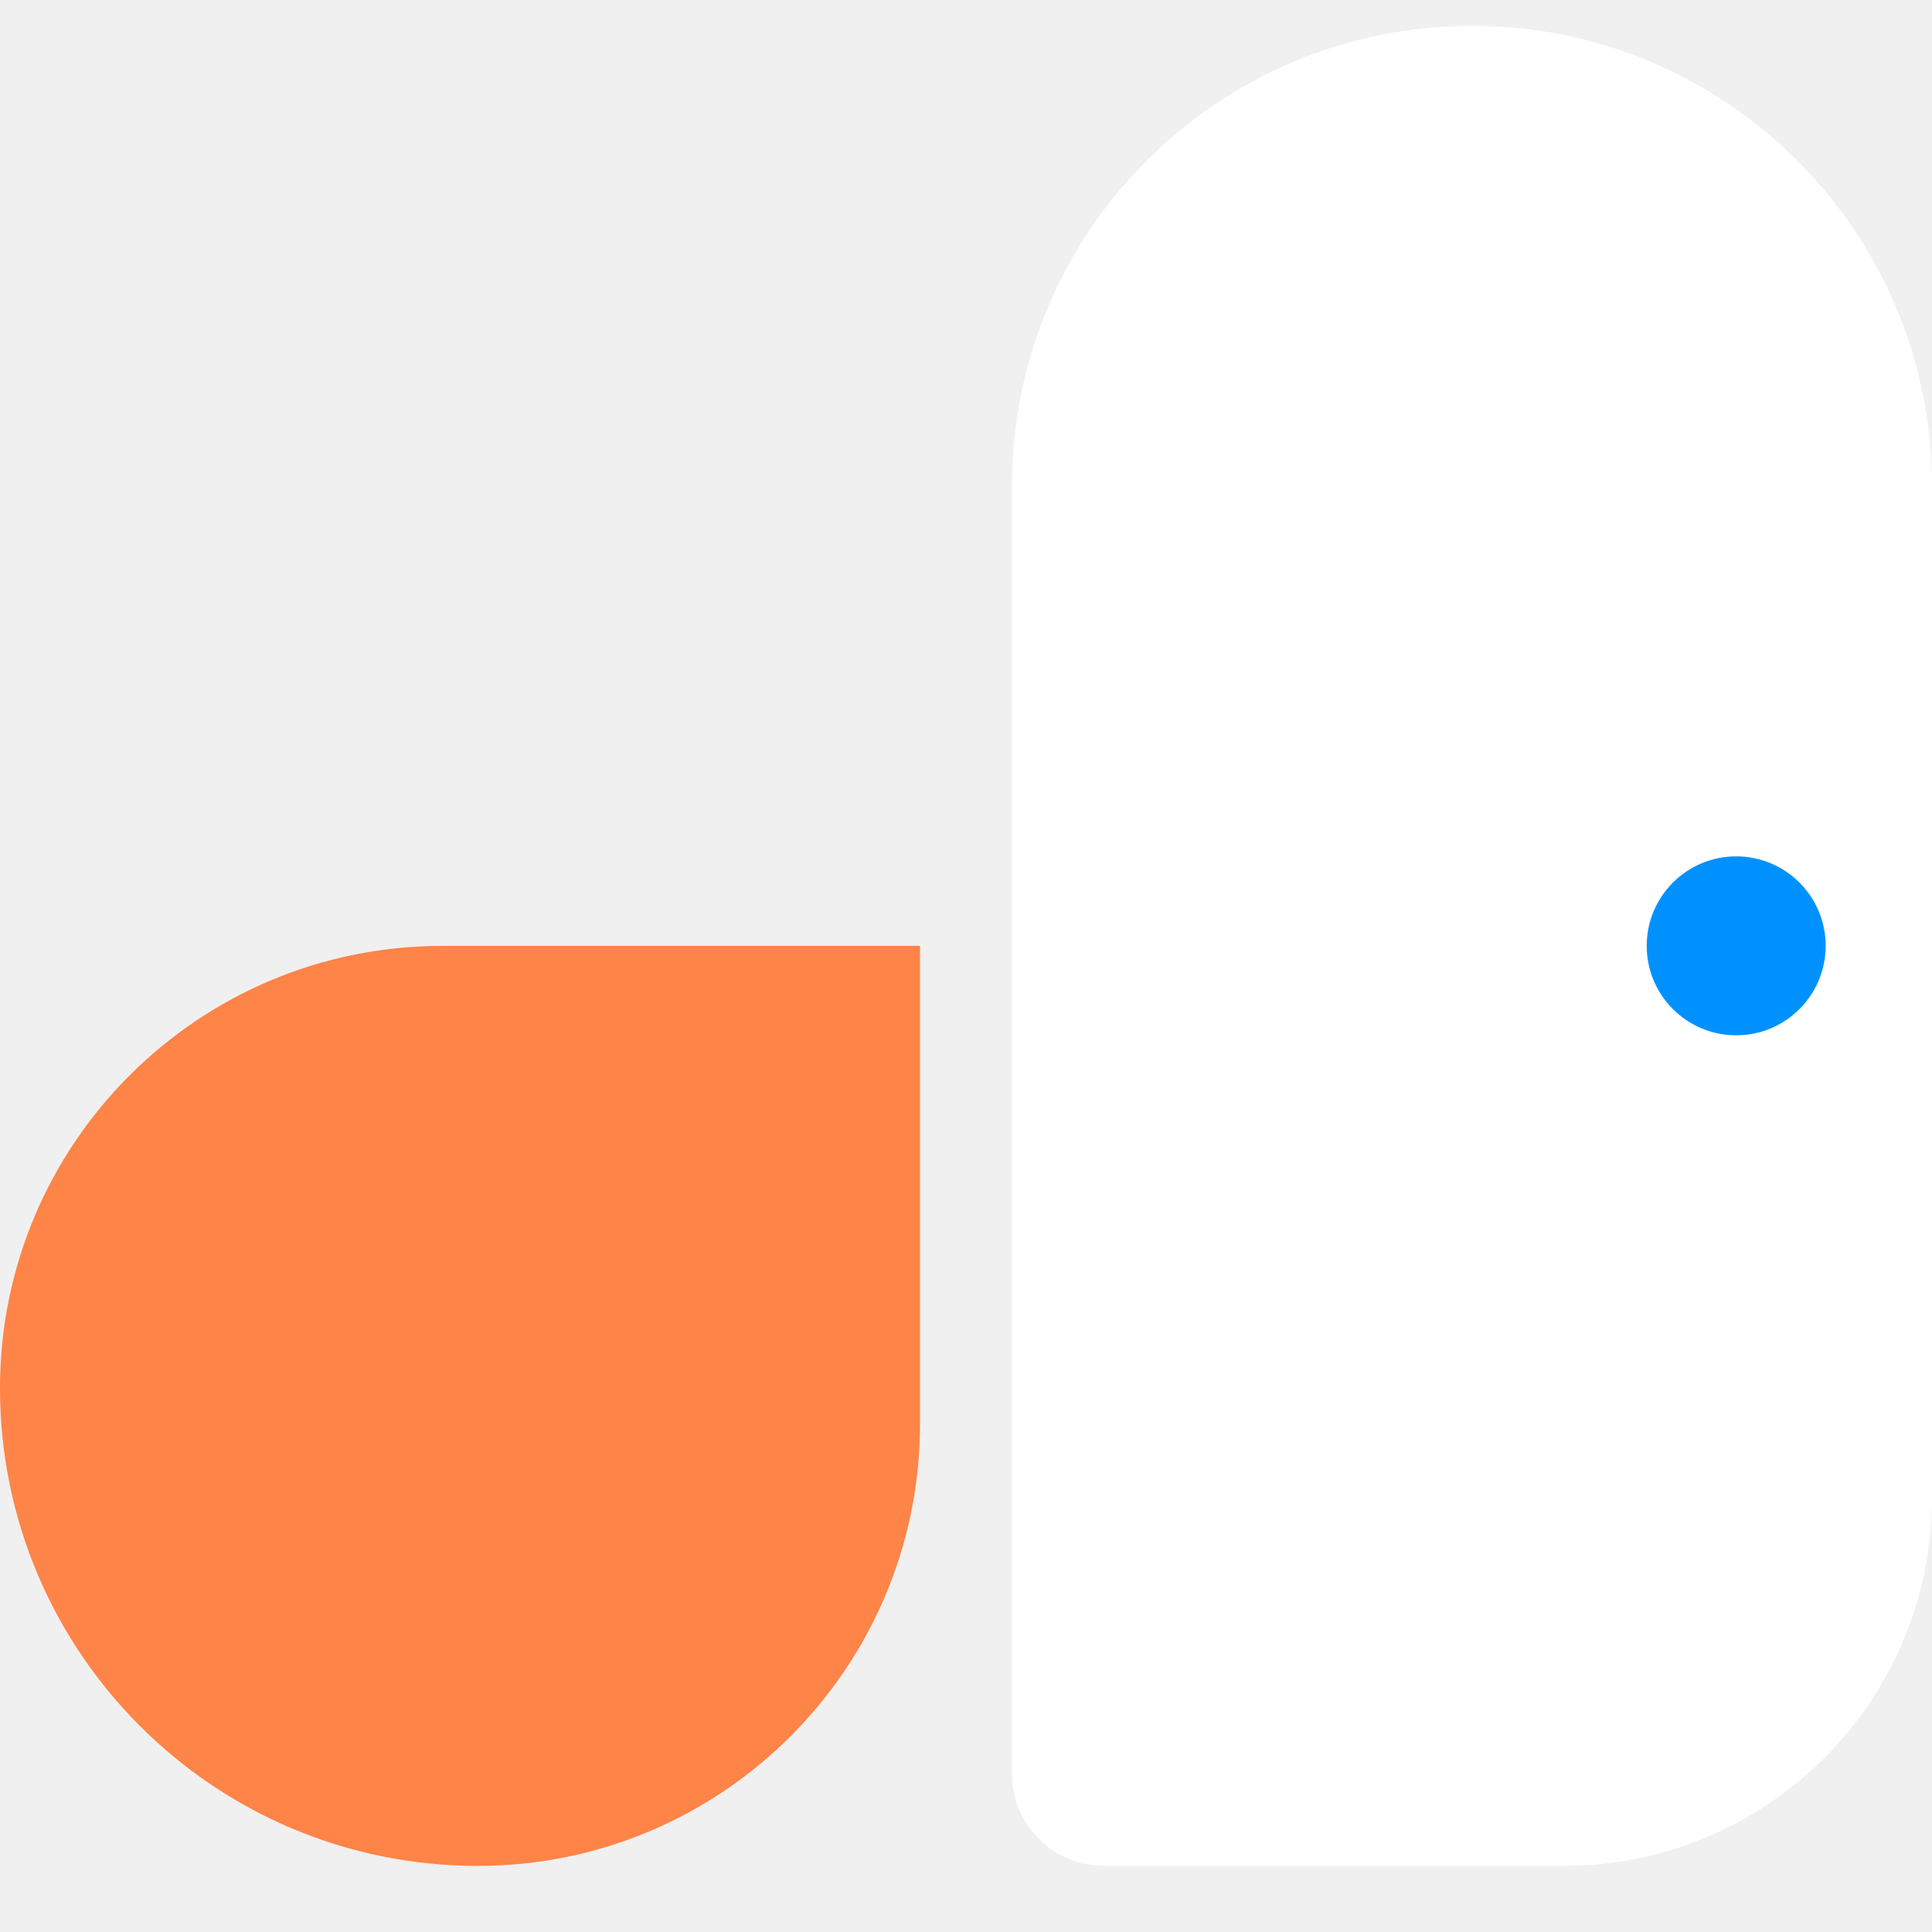
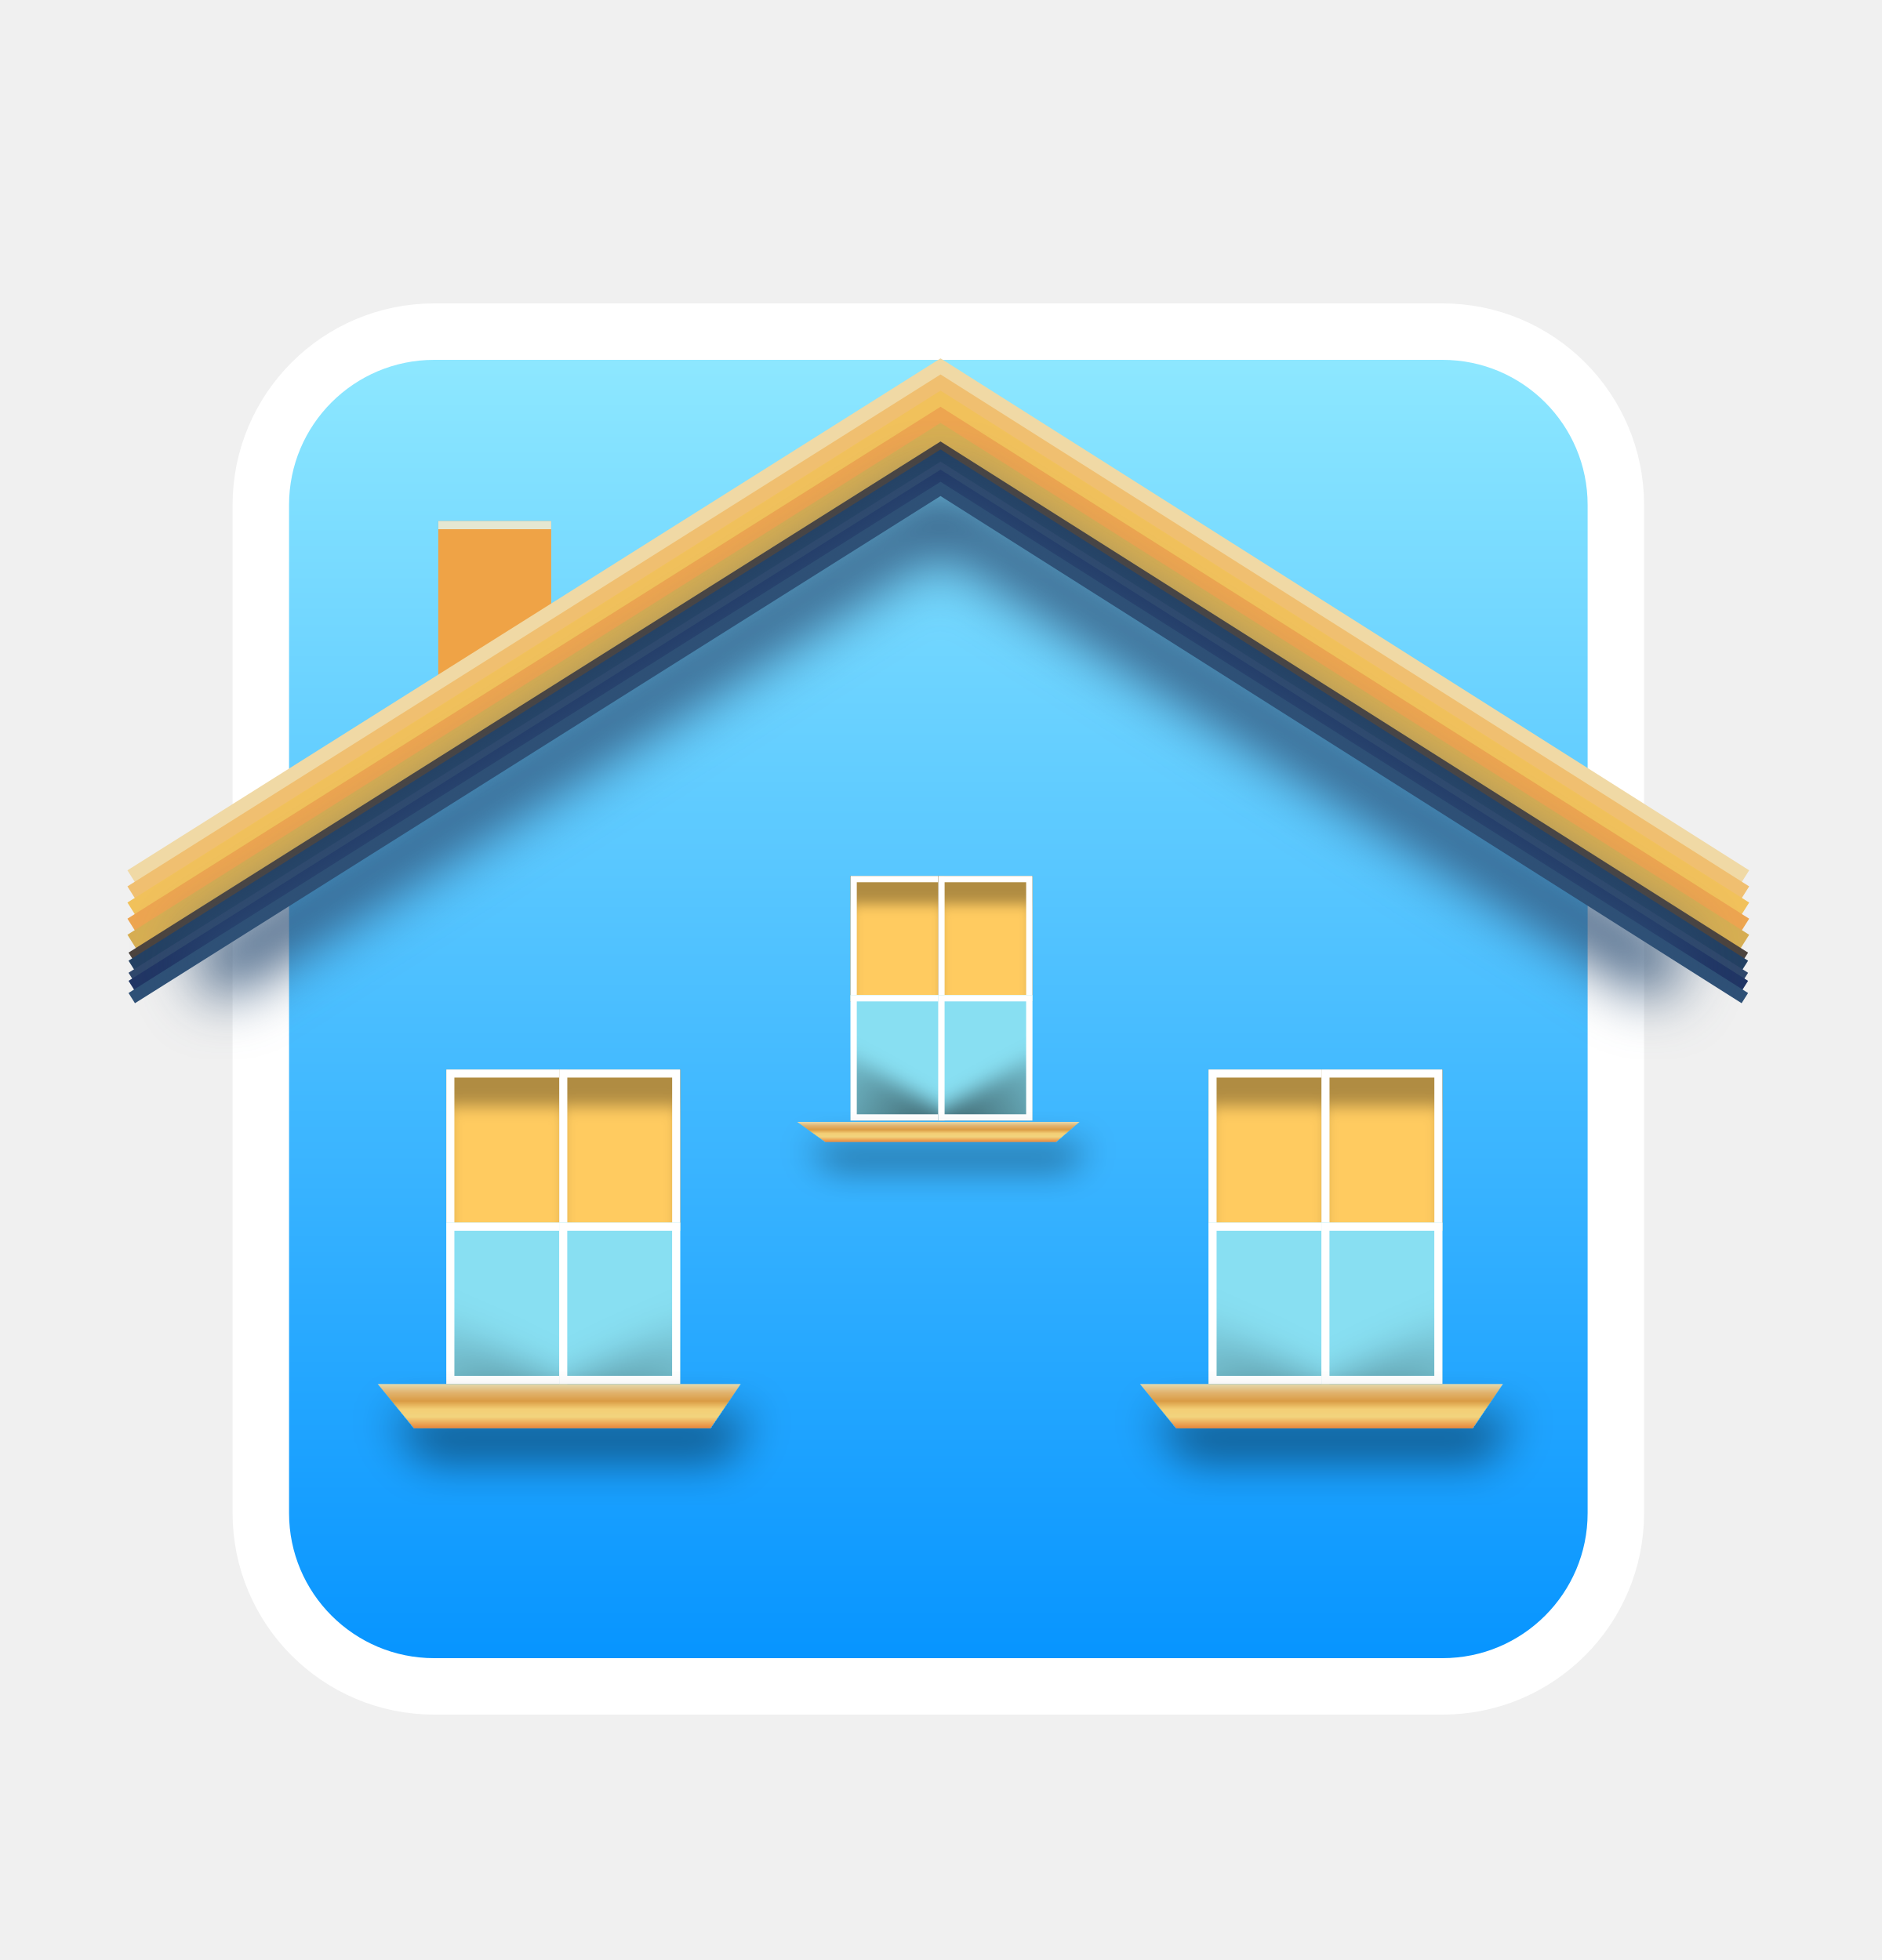
- <svg xmlns="http://www.w3.org/2000/svg" width="24" height="24" viewBox="0 0 24 24" fill="none">
-   <path d="M12.571 6.036C12.571 2.88 15.13 0.321 18.286 0.321C21.442 0.321 24 2.88 24 6.036V18.607C24 21.132 21.953 23.178 19.429 23.178H13.714C13.083 23.178 12.571 22.667 12.571 22.036V6.036Z" fill="white" />
-   <path d="M0 17.244C0 14.21 2.46 11.75 5.495 11.75H11.429V17.684C11.429 20.719 8.969 23.179 5.934 23.179C2.657 23.179 0 20.522 0 17.244Z" fill="#FE8447" />
-   <rect x="20.456" y="10.638" width="2.223" height="2.223" rx="1.112" fill="#0191FF" />
+ <svg xmlns="http://www.w3.org/2000/svg" width="24" height="25" viewBox="0 0 24 25" fill="none">
+   <rect x="3.326" y="4.23" width="17.28" height="17.28" rx="2.211" fill="url(#paint0_linear_602_19284)" stroke="white" stroke-width="0.72" />
+   <mask id="path-2-inside-1_602_19284" fill="white">
+     <path d="M5.589 6.647H7.029V9.219H5.589V6.647Z" />
+   </mask>
+   <path d="M5.589 6.647H7.029V9.219H5.589V6.647Z" fill="#EFA346" />
+   <path d="M5.589 6.75H7.029V6.545H5.589V6.75Z" fill="#E5E7D1" mask="url(#path-2-inside-1_602_19284)" />
+   <path d="M1.68 11.188L11.994 4.693L22.251 11.188" stroke="#F0D9A5" stroke-width="0.206" />
+   <path d="M1.68 11.393L11.994 4.898L22.251 11.393" stroke="#F0BF70" stroke-width="0.206" />
+   <path d="M1.68 11.599L11.994 5.104L22.251 11.599" stroke="#F1C15B" stroke-width="0.206" />
+   <path d="M1.68 11.805L11.994 5.31L22.251 11.805" stroke="#EDA550" stroke-width="0.206" />
+   <path d="M1.68 12.01L11.994 5.516L22.251 12.01" stroke="#D7AE52" stroke-width="0.206" />
+   <path d="M1.68 12.216L11.994 5.722L22.251 12.216" stroke="#4C433D" stroke-width="0.154" />
+   <path d="M1.68 12.319L11.994 5.824L22.251 12.319" stroke="#234062" stroke-width="0.154" />
+   <path d="M1.68 12.473L11.994 5.979L22.251 12.473" stroke="#2F476B" stroke-width="0.154" />
+   <path d="M1.68 12.576L11.994 6.082L22.251 12.576" stroke="#203564" stroke-width="0.154" />
+   <path d="M1.68 12.731L11.994 6.236L22.251 12.731" stroke="#2E5076" stroke-width="0.154" />
+   <g filter="url(#filter0_f_602_19284)">
+     <path d="M2.599 12.459L11.992 6.544L21.332 12.459" stroke="#2E5076" stroke-width="0.702" />
+   </g>
+   <g filter="url(#filter1_i_602_19284)">
+     <rect x="5.691" y="13.642" width="1.543" height="2.057" fill="#FFCB60" />
+   </g>
+   <rect x="5.743" y="13.693" width="1.44" height="1.954" stroke="white" stroke-width="0.103" />
+   <g filter="url(#filter2_i_602_19284)">
+     <rect x="7.131" y="13.642" width="1.543" height="2.057" fill="#FFCB60" />
+   </g>
+   <rect x="7.183" y="13.693" width="1.44" height="1.954" stroke="white" stroke-width="0.103" />
+   <g clip-path="url(#clip0_602_19284)">
+     <rect x="5.691" y="15.596" width="1.543" height="2.057" fill="#88DFF2" />
+     <g filter="url(#filter3_f_602_19284)">
+       <path d="M9.806 16.521L7.651 17.984L4.92 16.521L4.997 20.224H9.729L9.806 16.521Z" fill="url(#paint1_linear_602_19284)" fill-opacity="0.5" />
+     </g>
+   </g>
+   <rect x="5.743" y="15.647" width="1.44" height="1.954" stroke="white" stroke-width="0.103" />
+   <g clip-path="url(#clip1_602_19284)">
+     <rect width="1.543" height="2.057" transform="matrix(-1 0 0 1 8.67426 15.5957)" fill="#88DFF2" />
+     <g filter="url(#filter4_f_602_19284)">
+       <path d="M4.56 16.521L6.714 17.984L9.446 16.521L9.369 20.224H4.637L4.56 16.521Z" fill="url(#paint2_linear_602_19284)" fill-opacity="0.5" />
+     </g>
+   </g>
+   <rect x="-0.051" y="0.051" width="1.44" height="1.954" transform="matrix(-1 0 0 1 8.5714 15.5957)" stroke="white" stroke-width="0.103" />
+   <g filter="url(#filter5_d_602_19284)">
+     <path d="M4.817 17.653H9.446L9.06 18.218H5.28L4.817 17.653Z" fill="url(#paint3_linear_602_19284)" />
+   </g>
+   <g filter="url(#filter6_i_602_19284)">
+     <rect x="15.411" y="13.642" width="1.543" height="2.057" fill="#FFCB60" />
+   </g>
+   <rect x="15.463" y="13.693" width="1.44" height="1.954" stroke="white" stroke-width="0.103" />
+   <g filter="url(#filter7_i_602_19284)">
+     <rect x="16.851" y="13.642" width="1.543" height="2.057" fill="#FFCB60" />
+   </g>
+   <rect x="16.903" y="13.693" width="1.44" height="1.954" stroke="white" stroke-width="0.103" />
+   <g clip-path="url(#clip2_602_19284)">
+     <rect x="15.411" y="15.596" width="1.543" height="2.057" fill="#88DFF2" />
+     <g filter="url(#filter8_f_602_19284)">
+       <path d="M19.526 16.521L17.371 17.984L14.64 16.521L14.717 20.224H19.449L19.526 16.521Z" fill="url(#paint4_linear_602_19284)" fill-opacity="0.5" />
+     </g>
+   </g>
+   <rect x="15.463" y="15.647" width="1.44" height="1.954" stroke="white" stroke-width="0.103" />
+   <g clip-path="url(#clip3_602_19284)">
+     <rect width="1.543" height="2.057" transform="matrix(-1 0 0 1 18.3942 15.5957)" fill="#88DFF2" />
+     <g filter="url(#filter9_f_602_19284)">
+       <path d="M14.28 16.521L16.434 17.984L19.166 16.521L19.089 20.224H14.357L14.28 16.521Z" fill="url(#paint5_linear_602_19284)" fill-opacity="0.5" />
+     </g>
+   </g>
+   <rect x="-0.051" y="0.051" width="1.44" height="1.954" transform="matrix(-1 0 0 1 18.2914 15.5957)" stroke="white" stroke-width="0.103" />
+   <g filter="url(#filter10_d_602_19284)">
+     <path d="M14.537 17.653H19.166L18.78 18.219H15L14.537 17.653Z" fill="url(#paint6_linear_602_19284)" />
+   </g>
+   <g filter="url(#filter11_i_602_19284)">
+     <rect x="10.846" y="11.173" width="1.2" height="1.6" fill="#FFCB60" />
+   </g>
+   <rect x="10.886" y="11.213" width="1.12" height="1.52" stroke="white" stroke-width="0.08" />
+   <g filter="url(#filter12_i_602_19284)">
+     <rect x="11.966" y="11.173" width="1.2" height="1.6" fill="#FFCB60" />
+   </g>
+   <rect x="12.006" y="11.213" width="1.12" height="1.52" stroke="white" stroke-width="0.08" />
+   <g clip-path="url(#clip4_602_19284)">
+     <rect x="10.846" y="12.693" width="1.2" height="1.6" fill="#88DFF2" />
+     <g filter="url(#filter13_f_602_19284)">
+       <path d="M14.023 13.127L12.367 14.387L10.269 13.127L10.328 16.316H13.964L14.023 13.127Z" fill="url(#paint7_linear_602_19284)" fill-opacity="0.7" />
+     </g>
+   </g>
+   <rect x="10.886" y="12.733" width="1.12" height="1.52" stroke="white" stroke-width="0.08" />
+   <g clip-path="url(#clip5_602_19284)">
+     <rect width="1.2" height="1.6" transform="matrix(-1 0 0 1 13.1657 12.6929)" fill="#88DFF2" />
+     <g filter="url(#filter14_f_602_19284)">
+       <path d="M9.96 13.127L11.638 14.387L13.766 13.127L13.706 16.316H10.02L9.96 13.127Z" fill="url(#paint8_linear_602_19284)" fill-opacity="0.7" />
+     </g>
+   </g>
+   <rect x="-0.04" y="0.04" width="1.12" height="1.52" transform="matrix(-1 0 0 1 13.0857 12.6929)" stroke="white" stroke-width="0.08" />
+   <g filter="url(#filter15_d_602_19284)">
+     <path d="M10.166 14.31H13.766L13.466 14.567H10.526L10.166 14.31Z" fill="url(#paint9_linear_602_19284)" />
+   </g>
+   <defs>
+     <filter id="filter0_f_602_19284" x="1.659" y="5.376" width="20.614" height="8.133" filterUnits="userSpaceOnUse" color-interpolation-filters="sRGB">
+       <feFlood flood-opacity="0" result="BackgroundImageFix" />
+       <feBlend mode="normal" in="SourceGraphic" in2="BackgroundImageFix" result="shape" />
+       <feGaussianBlur stdDeviation="0.376" result="effect1_foregroundBlur_602_19284" />
+     </filter>
+     <filter id="filter1_i_602_19284" x="5.691" y="13.642" width="1.543" height="2.263" filterUnits="userSpaceOnUse" color-interpolation-filters="sRGB">
+       <feFlood flood-opacity="0" result="BackgroundImageFix" />
+       <feBlend mode="normal" in="SourceGraphic" in2="BackgroundImageFix" result="shape" />
+       <feColorMatrix in="SourceAlpha" type="matrix" values="0 0 0 0 0 0 0 0 0 0 0 0 0 0 0 0 0 0 127 0" result="hardAlpha" />
+       <feOffset dy="0.463" />
+       <feGaussianBlur stdDeviation="0.103" />
+       <feComposite in2="hardAlpha" operator="arithmetic" k2="-1" k3="1" />
+       <feColorMatrix type="matrix" values="0 0 0 0 0 0 0 0 0 0 0 0 0 0 0 0 0 0 0.31 0" />
+       <feBlend mode="normal" in2="shape" result="effect1_innerShadow_602_19284" />
+     </filter>
+     <filter id="filter2_i_602_19284" x="7.131" y="13.642" width="1.543" height="2.263" filterUnits="userSpaceOnUse" color-interpolation-filters="sRGB">
+       <feFlood flood-opacity="0" result="BackgroundImageFix" />
+       <feBlend mode="normal" in="SourceGraphic" in2="BackgroundImageFix" result="shape" />
+       <feColorMatrix in="SourceAlpha" type="matrix" values="0 0 0 0 0 0 0 0 0 0 0 0 0 0 0 0 0 0 127 0" result="hardAlpha" />
+       <feOffset dy="0.463" />
+       <feGaussianBlur stdDeviation="0.103" />
+       <feComposite in2="hardAlpha" operator="arithmetic" k2="-1" k3="1" />
+       <feColorMatrix type="matrix" values="0 0 0 0 0 0 0 0 0 0 0 0 0 0 0 0 0 0 0.31 0" />
+       <feBlend mode="normal" in2="shape" result="effect1_innerShadow_602_19284" />
+     </filter>
+     <filter id="filter3_f_602_19284" x="4.406" y="16.007" width="5.914" height="4.731" filterUnits="userSpaceOnUse" color-interpolation-filters="sRGB">
+       <feFlood flood-opacity="0" result="BackgroundImageFix" />
+       <feBlend mode="normal" in="SourceGraphic" in2="BackgroundImageFix" result="shape" />
+       <feGaussianBlur stdDeviation="0.257" result="effect1_foregroundBlur_602_19284" />
+     </filter>
+     <filter id="filter4_f_602_19284" x="4.046" y="16.007" width="5.914" height="4.731" filterUnits="userSpaceOnUse" color-interpolation-filters="sRGB">
+       <feFlood flood-opacity="0" result="BackgroundImageFix" />
+       <feBlend mode="normal" in="SourceGraphic" in2="BackgroundImageFix" result="shape" />
+       <feGaussianBlur stdDeviation="0.257" result="effect1_foregroundBlur_602_19284" />
+     </filter>
+     <filter id="filter5_d_602_19284" x="4.406" y="17.498" width="5.76" height="1.697" filterUnits="userSpaceOnUse" color-interpolation-filters="sRGB">
+       <feFlood flood-opacity="0" result="BackgroundImageFix" />
+       <feColorMatrix in="SourceAlpha" type="matrix" values="0 0 0 0 0 0 0 0 0 0 0 0 0 0 0 0 0 0 127 0" result="hardAlpha" />
+       <feOffset dx="0.154" dy="0.411" />
+       <feGaussianBlur stdDeviation="0.283" />
+       <feComposite in2="hardAlpha" operator="out" />
+       <feColorMatrix type="matrix" values="0 0 0 0 0 0 0 0 0 0 0 0 0 0 0 0 0 0 0.48 0" />
+       <feBlend mode="normal" in2="BackgroundImageFix" result="effect1_dropShadow_602_19284" />
+       <feBlend mode="normal" in="SourceGraphic" in2="effect1_dropShadow_602_19284" result="shape" />
+     </filter>
+     <filter id="filter6_i_602_19284" x="15.411" y="13.642" width="1.543" height="2.263" filterUnits="userSpaceOnUse" color-interpolation-filters="sRGB">
+       <feFlood flood-opacity="0" result="BackgroundImageFix" />
+       <feBlend mode="normal" in="SourceGraphic" in2="BackgroundImageFix" result="shape" />
+       <feColorMatrix in="SourceAlpha" type="matrix" values="0 0 0 0 0 0 0 0 0 0 0 0 0 0 0 0 0 0 127 0" result="hardAlpha" />
+       <feOffset dy="0.463" />
+       <feGaussianBlur stdDeviation="0.103" />
+       <feComposite in2="hardAlpha" operator="arithmetic" k2="-1" k3="1" />
+       <feColorMatrix type="matrix" values="0 0 0 0 0 0 0 0 0 0 0 0 0 0 0 0 0 0 0.31 0" />
+       <feBlend mode="normal" in2="shape" result="effect1_innerShadow_602_19284" />
+     </filter>
+     <filter id="filter7_i_602_19284" x="16.851" y="13.642" width="1.543" height="2.263" filterUnits="userSpaceOnUse" color-interpolation-filters="sRGB">
+       <feFlood flood-opacity="0" result="BackgroundImageFix" />
+       <feBlend mode="normal" in="SourceGraphic" in2="BackgroundImageFix" result="shape" />
+       <feColorMatrix in="SourceAlpha" type="matrix" values="0 0 0 0 0 0 0 0 0 0 0 0 0 0 0 0 0 0 127 0" result="hardAlpha" />
+       <feOffset dy="0.463" />
+       <feGaussianBlur stdDeviation="0.103" />
+       <feComposite in2="hardAlpha" operator="arithmetic" k2="-1" k3="1" />
+       <feColorMatrix type="matrix" values="0 0 0 0 0 0 0 0 0 0 0 0 0 0 0 0 0 0 0.31 0" />
+       <feBlend mode="normal" in2="shape" result="effect1_innerShadow_602_19284" />
+     </filter>
+     <filter id="filter8_f_602_19284" x="14.126" y="16.007" width="5.914" height="4.731" filterUnits="userSpaceOnUse" color-interpolation-filters="sRGB">
+       <feFlood flood-opacity="0" result="BackgroundImageFix" />
+       <feBlend mode="normal" in="SourceGraphic" in2="BackgroundImageFix" result="shape" />
+       <feGaussianBlur stdDeviation="0.257" result="effect1_foregroundBlur_602_19284" />
+     </filter>
+     <filter id="filter9_f_602_19284" x="13.766" y="16.007" width="5.914" height="4.731" filterUnits="userSpaceOnUse" color-interpolation-filters="sRGB">
+       <feFlood flood-opacity="0" result="BackgroundImageFix" />
+       <feBlend mode="normal" in="SourceGraphic" in2="BackgroundImageFix" result="shape" />
+       <feGaussianBlur stdDeviation="0.257" result="effect1_foregroundBlur_602_19284" />
+     </filter>
+     <filter id="filter10_d_602_19284" x="14.126" y="17.499" width="5.76" height="1.697" filterUnits="userSpaceOnUse" color-interpolation-filters="sRGB">
+       <feFlood flood-opacity="0" result="BackgroundImageFix" />
+       <feColorMatrix in="SourceAlpha" type="matrix" values="0 0 0 0 0 0 0 0 0 0 0 0 0 0 0 0 0 0 127 0" result="hardAlpha" />
+       <feOffset dx="0.154" dy="0.411" />
+       <feGaussianBlur stdDeviation="0.283" />
+       <feComposite in2="hardAlpha" operator="out" />
+       <feColorMatrix type="matrix" values="0 0 0 0 0 0 0 0 0 0 0 0 0 0 0 0 0 0 0.48 0" />
+       <feBlend mode="normal" in2="BackgroundImageFix" result="effect1_dropShadow_602_19284" />
+       <feBlend mode="normal" in="SourceGraphic" in2="effect1_dropShadow_602_19284" result="shape" />
+     </filter>
+     <filter id="filter11_i_602_19284" x="10.846" y="11.173" width="1.2" height="1.76" filterUnits="userSpaceOnUse" color-interpolation-filters="sRGB">
+       <feFlood flood-opacity="0" result="BackgroundImageFix" />
+       <feBlend mode="normal" in="SourceGraphic" in2="BackgroundImageFix" result="shape" />
+       <feColorMatrix in="SourceAlpha" type="matrix" values="0 0 0 0 0 0 0 0 0 0 0 0 0 0 0 0 0 0 127 0" result="hardAlpha" />
+       <feOffset dy="0.36" />
+       <feGaussianBlur stdDeviation="0.08" />
+       <feComposite in2="hardAlpha" operator="arithmetic" k2="-1" k3="1" />
+       <feColorMatrix type="matrix" values="0 0 0 0 0 0 0 0 0 0 0 0 0 0 0 0 0 0 0.31 0" />
+       <feBlend mode="normal" in2="shape" result="effect1_innerShadow_602_19284" />
+     </filter>
+     <filter id="filter12_i_602_19284" x="11.966" y="11.173" width="1.2" height="1.76" filterUnits="userSpaceOnUse" color-interpolation-filters="sRGB">
+       <feFlood flood-opacity="0" result="BackgroundImageFix" />
+       <feBlend mode="normal" in="SourceGraphic" in2="BackgroundImageFix" result="shape" />
+       <feColorMatrix in="SourceAlpha" type="matrix" values="0 0 0 0 0 0 0 0 0 0 0 0 0 0 0 0 0 0 127 0" result="hardAlpha" />
+       <feOffset dy="0.36" />
+       <feGaussianBlur stdDeviation="0.08" />
+       <feComposite in2="hardAlpha" operator="arithmetic" k2="-1" k3="1" />
+       <feColorMatrix type="matrix" values="0 0 0 0 0 0 0 0 0 0 0 0 0 0 0 0 0 0 0.31 0" />
+       <feBlend mode="normal" in2="shape" result="effect1_innerShadow_602_19284" />
+     </filter>
+     <filter id="filter13_f_602_19284" x="10.011" y="12.87" width="4.269" height="3.703" filterUnits="userSpaceOnUse" color-interpolation-filters="sRGB">
+       <feFlood flood-opacity="0" result="BackgroundImageFix" />
+       <feBlend mode="normal" in="SourceGraphic" in2="BackgroundImageFix" result="shape" />
+       <feGaussianBlur stdDeviation="0.129" result="effect1_foregroundBlur_602_19284" />
+     </filter>
+     <filter id="filter14_f_602_19284" x="9.703" y="12.87" width="4.32" height="3.703" filterUnits="userSpaceOnUse" color-interpolation-filters="sRGB">
+       <feFlood flood-opacity="0" result="BackgroundImageFix" />
+       <feBlend mode="normal" in="SourceGraphic" in2="BackgroundImageFix" result="shape" />
+       <feGaussianBlur stdDeviation="0.129" result="effect1_foregroundBlur_602_19284" />
+     </filter>
+     <filter id="filter15_d_602_19284" x="9.846" y="14.19" width="4.48" height="1.137" filterUnits="userSpaceOnUse" color-interpolation-filters="sRGB">
+       <feFlood flood-opacity="0" result="BackgroundImageFix" />
+       <feColorMatrix in="SourceAlpha" type="matrix" values="0 0 0 0 0 0 0 0 0 0 0 0 0 0 0 0 0 0 127 0" result="hardAlpha" />
+       <feOffset dx="0.12" dy="0.32" />
+       <feGaussianBlur stdDeviation="0.22" />
+       <feComposite in2="hardAlpha" operator="out" />
+       <feColorMatrix type="matrix" values="0 0 0 0 0 0 0 0 0 0 0 0 0 0 0 0 0 0 0.48 0" />
+       <feBlend mode="normal" in2="BackgroundImageFix" result="effect1_dropShadow_602_19284" />
+       <feBlend mode="normal" in="SourceGraphic" in2="effect1_dropShadow_602_19284" result="shape" />
+     </filter>
+     <linearGradient id="paint0_linear_602_19284" x1="11.966" y1="3.87" x2="11.966" y2="21.87" gradientUnits="userSpaceOnUse">
+       <stop stop-color="#93EBFF" />
+       <stop offset="1" stop-color="#0191FF" />
+     </linearGradient>
+     <linearGradient id="paint1_linear_602_19284" x1="7.723" y1="18.167" x2="4.92" y2="16.676" gradientUnits="userSpaceOnUse">
+       <stop />
+       <stop offset="1" stop-opacity="0" />
+     </linearGradient>
+     <linearGradient id="paint2_linear_602_19284" x1="6.643" y1="18.167" x2="9.446" y2="16.676" gradientUnits="userSpaceOnUse">
+       <stop />
+       <stop offset="1" stop-opacity="0" />
+     </linearGradient>
+     <linearGradient id="paint3_linear_602_19284" x1="7.131" y1="17.653" x2="7.131" y2="18.218" gradientUnits="userSpaceOnUse">
+       <stop stop-color="#E4D9AC" />
+       <stop offset="0.198" stop-color="#E1B26D" />
+       <stop offset="0.385" stop-color="#DA9C45" />
+       <stop offset="0.568" stop-color="#F3CE75" />
+       <stop offset="0.74" stop-color="#F2D47E" />
+       <stop offset="0.99" stop-color="#E8883C" />
+     </linearGradient>
+     <linearGradient id="paint4_linear_602_19284" x1="17.443" y1="18.167" x2="14.64" y2="16.676" gradientUnits="userSpaceOnUse">
+       <stop />
+       <stop offset="1" stop-opacity="0" />
+     </linearGradient>
+     <linearGradient id="paint5_linear_602_19284" x1="16.363" y1="18.167" x2="19.166" y2="16.676" gradientUnits="userSpaceOnUse">
+       <stop />
+       <stop offset="1" stop-opacity="0" />
+     </linearGradient>
+     <linearGradient id="paint6_linear_602_19284" x1="16.851" y1="17.653" x2="16.851" y2="18.219" gradientUnits="userSpaceOnUse">
+       <stop stop-color="#E4D9AC" />
+       <stop offset="0.198" stop-color="#E1B26D" />
+       <stop offset="0.385" stop-color="#DA9C45" />
+       <stop offset="0.568" stop-color="#F3CE75" />
+       <stop offset="0.74" stop-color="#F2D47E" />
+       <stop offset="0.99" stop-color="#E8883C" />
+     </linearGradient>
+     <linearGradient id="paint7_linear_602_19284" x1="12.422" y1="14.544" x2="10.167" y2="13.473" gradientUnits="userSpaceOnUse">
+       <stop />
+       <stop offset="1" stop-opacity="0" />
+     </linearGradient>
+     <linearGradient id="paint8_linear_602_19284" x1="11.582" y1="14.544" x2="13.857" y2="13.449" gradientUnits="userSpaceOnUse">
+       <stop />
+       <stop offset="1" stop-opacity="0" />
+     </linearGradient>
+     <linearGradient id="paint9_linear_602_19284" x1="11.966" y1="14.31" x2="11.966" y2="14.567" gradientUnits="userSpaceOnUse">
+       <stop stop-color="#E4D9AC" />
+       <stop offset="0.198" stop-color="#E1B26D" />
+       <stop offset="0.385" stop-color="#DA9C45" />
+       <stop offset="0.568" stop-color="#F3CE75" />
+       <stop offset="0.74" stop-color="#F2D47E" />
+       <stop offset="0.99" stop-color="#E8883C" />
+     </linearGradient>
+     <clipPath id="clip0_602_19284">
+       <rect x="5.691" y="15.596" width="1.543" height="2.057" fill="white" />
+     </clipPath>
+     <clipPath id="clip1_602_19284">
+       <rect width="1.543" height="2.057" transform="matrix(-1 0 0 1 8.67426 15.5957)" fill="white" />
+     </clipPath>
+     <clipPath id="clip2_602_19284">
+       <rect x="15.411" y="15.596" width="1.543" height="2.057" fill="white" />
+     </clipPath>
+     <clipPath id="clip3_602_19284">
+       <rect width="1.543" height="2.057" transform="matrix(-1 0 0 1 18.3942 15.5957)" fill="white" />
+     </clipPath>
+     <clipPath id="clip4_602_19284">
+       <rect x="10.846" y="12.693" width="1.2" height="1.6" fill="white" />
+     </clipPath>
+     <clipPath id="clip5_602_19284">
+       <rect width="1.2" height="1.6" transform="matrix(-1 0 0 1 13.1657 12.6929)" fill="white" />
+     </clipPath>
+   </defs>
</svg>
